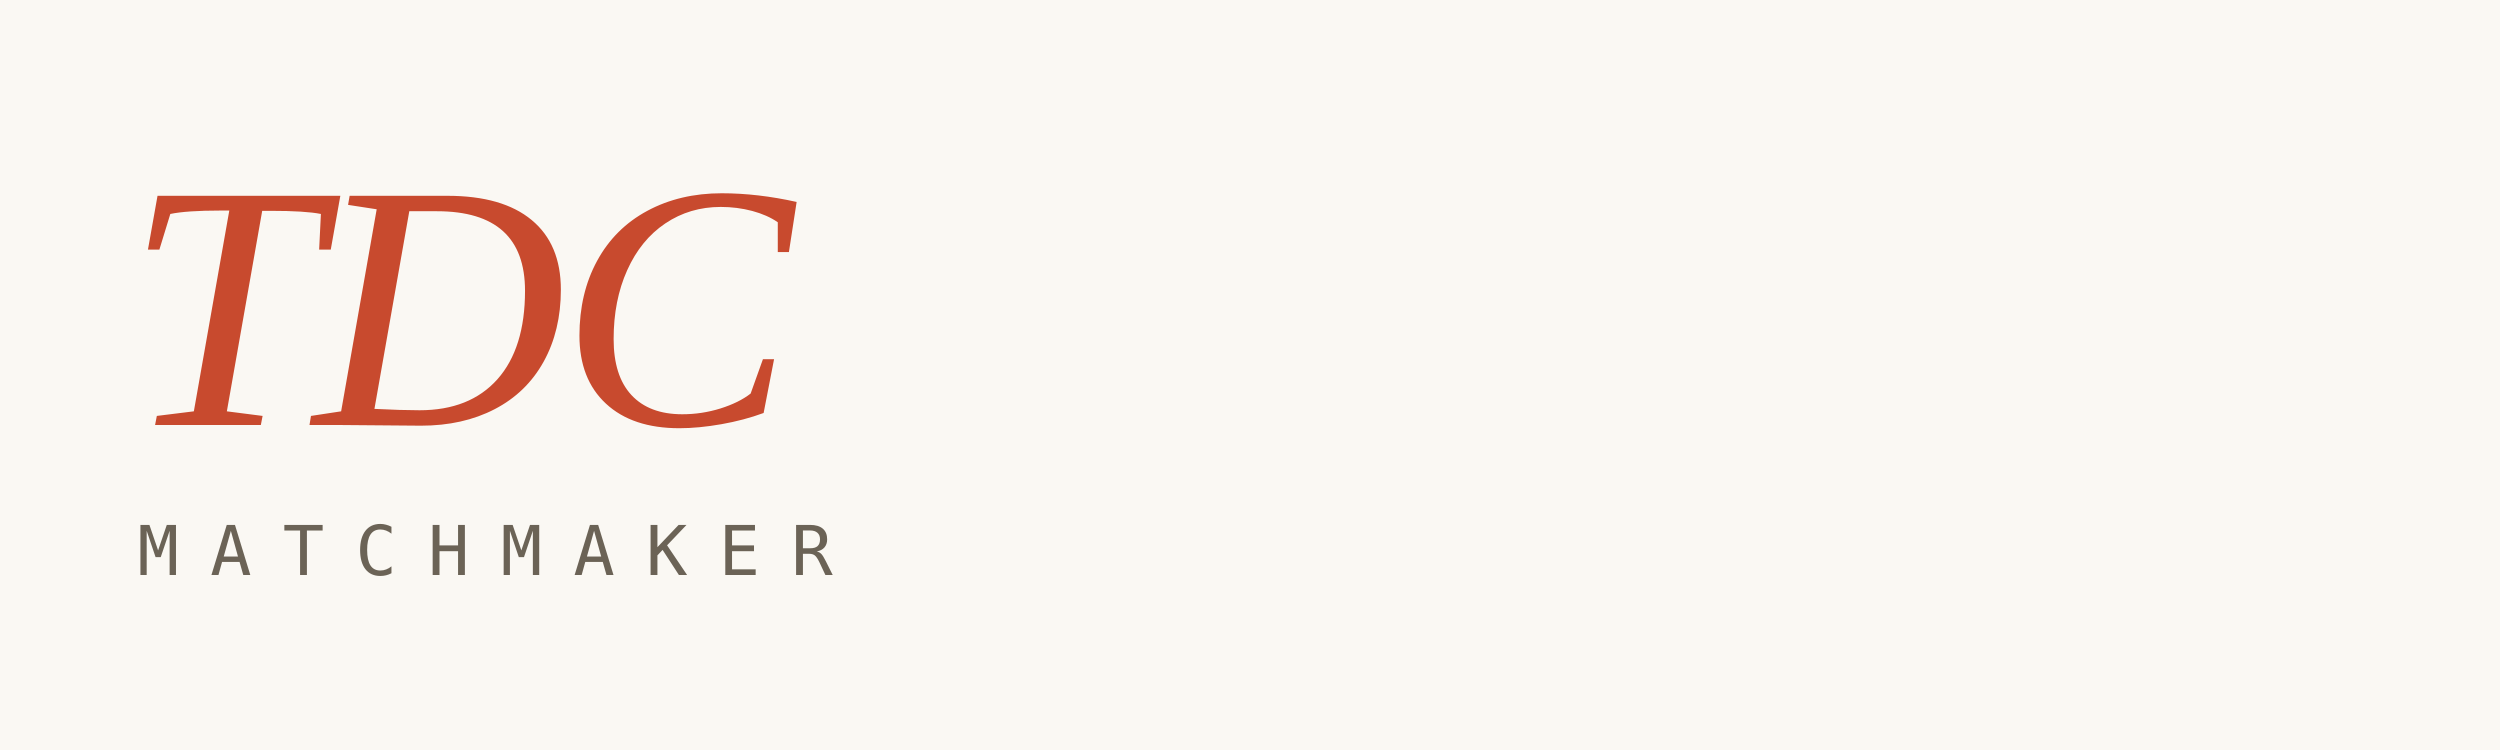
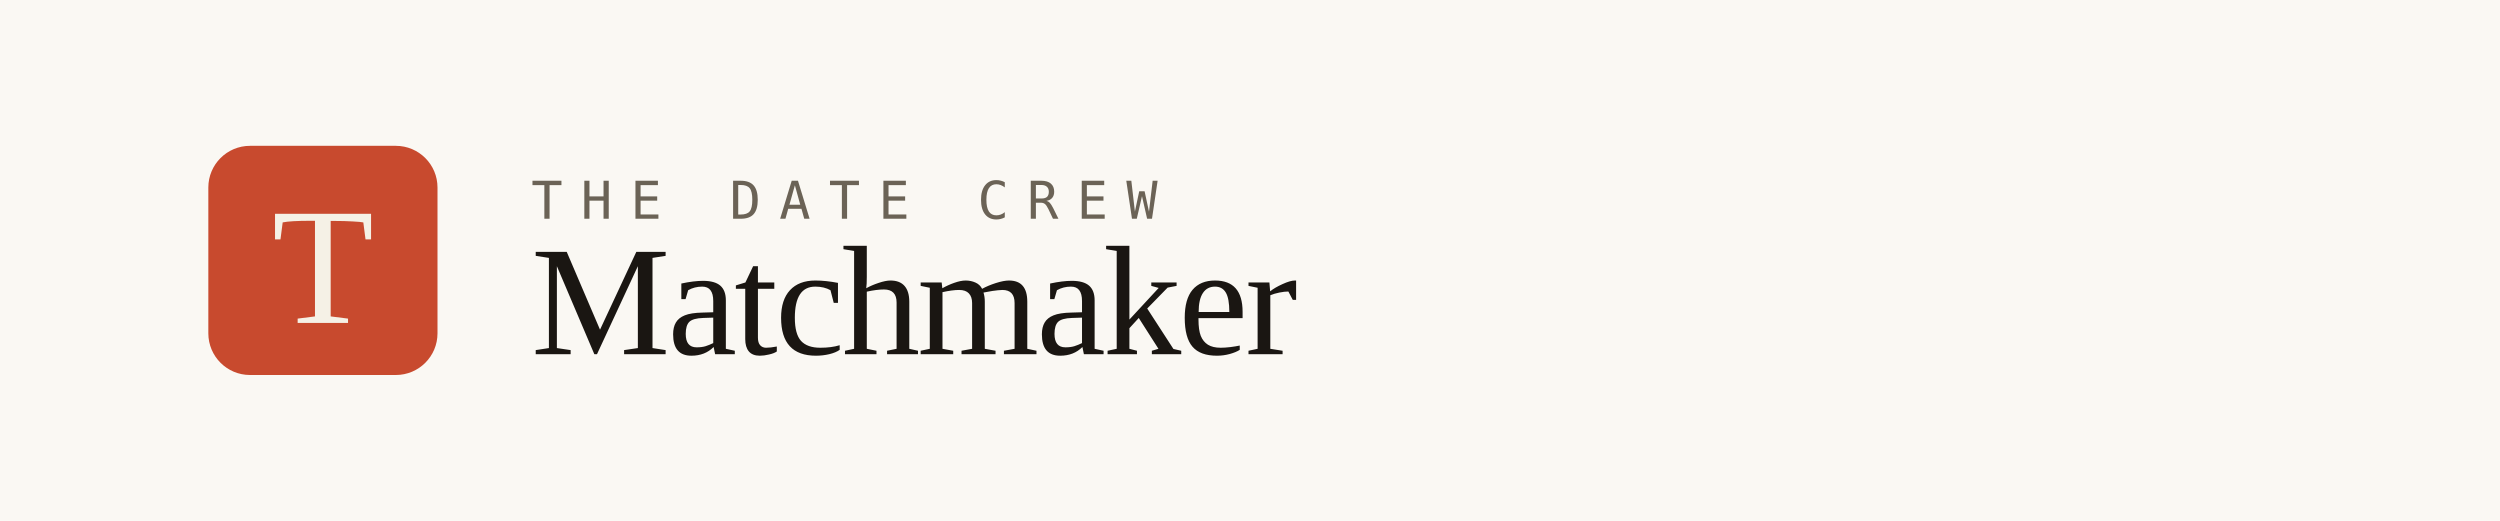
- <svg xmlns="http://www.w3.org/2000/svg" viewBox="0 0 400 120" width="400" height="120">
+ <svg xmlns="http://www.w3.org/2000/svg" viewBox="0 0 480 100" width="480" height="100">
  <defs>
    <style>
      .ink { fill: #1A1612; }
      .ink-soft { fill: #6B6356; }
-       .ember { fill: #C84A2E; }
-       .serif { font-family: 'Playfair Display', Georgia, 'Times New Roman', serif; font-weight: 400; font-style: italic; }
+       .ember-bg { fill: #C84A2E; }
+       .white { fill: #F5F1E6; }
+       .serif { font-family: 'Playfair Display', Georgia, 'Times New Roman', serif; font-weight: 400; }
      .mono  { font-family: 'SF Mono', 'JetBrains Mono', Menlo, monospace; font-weight: 500; }
    </style>
  </defs>
-   <rect width="400" height="120" fill="#FAF8F3" />
-   <text x="20" y="68" font-size="56" class="ember serif" letter-spacing="-1">TDC</text>
-   <text x="22" y="92" font-size="11" class="ink-soft mono" letter-spacing="5">MATCHMAKER</text>
+   <rect width="480" height="100" fill="#FAF8F3" />
+   <g transform="translate(40, 28)">
+     <rect x="0" y="0" width="44" height="44" rx="8" class="ember-bg" />
+     <text x="22" y="34" font-size="32" class="white serif" text-anchor="middle">T</text>
+   </g>
+   <g transform="translate(102, 0)">
+     <text x="0" y="42" font-size="10" class="ink-soft mono" letter-spacing="3.5">THE DATE CREW</text>
+     <text x="0" y="68" font-size="30" class="ink serif" letter-spacing="-0.5">Matchmaker</text>
+   </g>
</svg>
